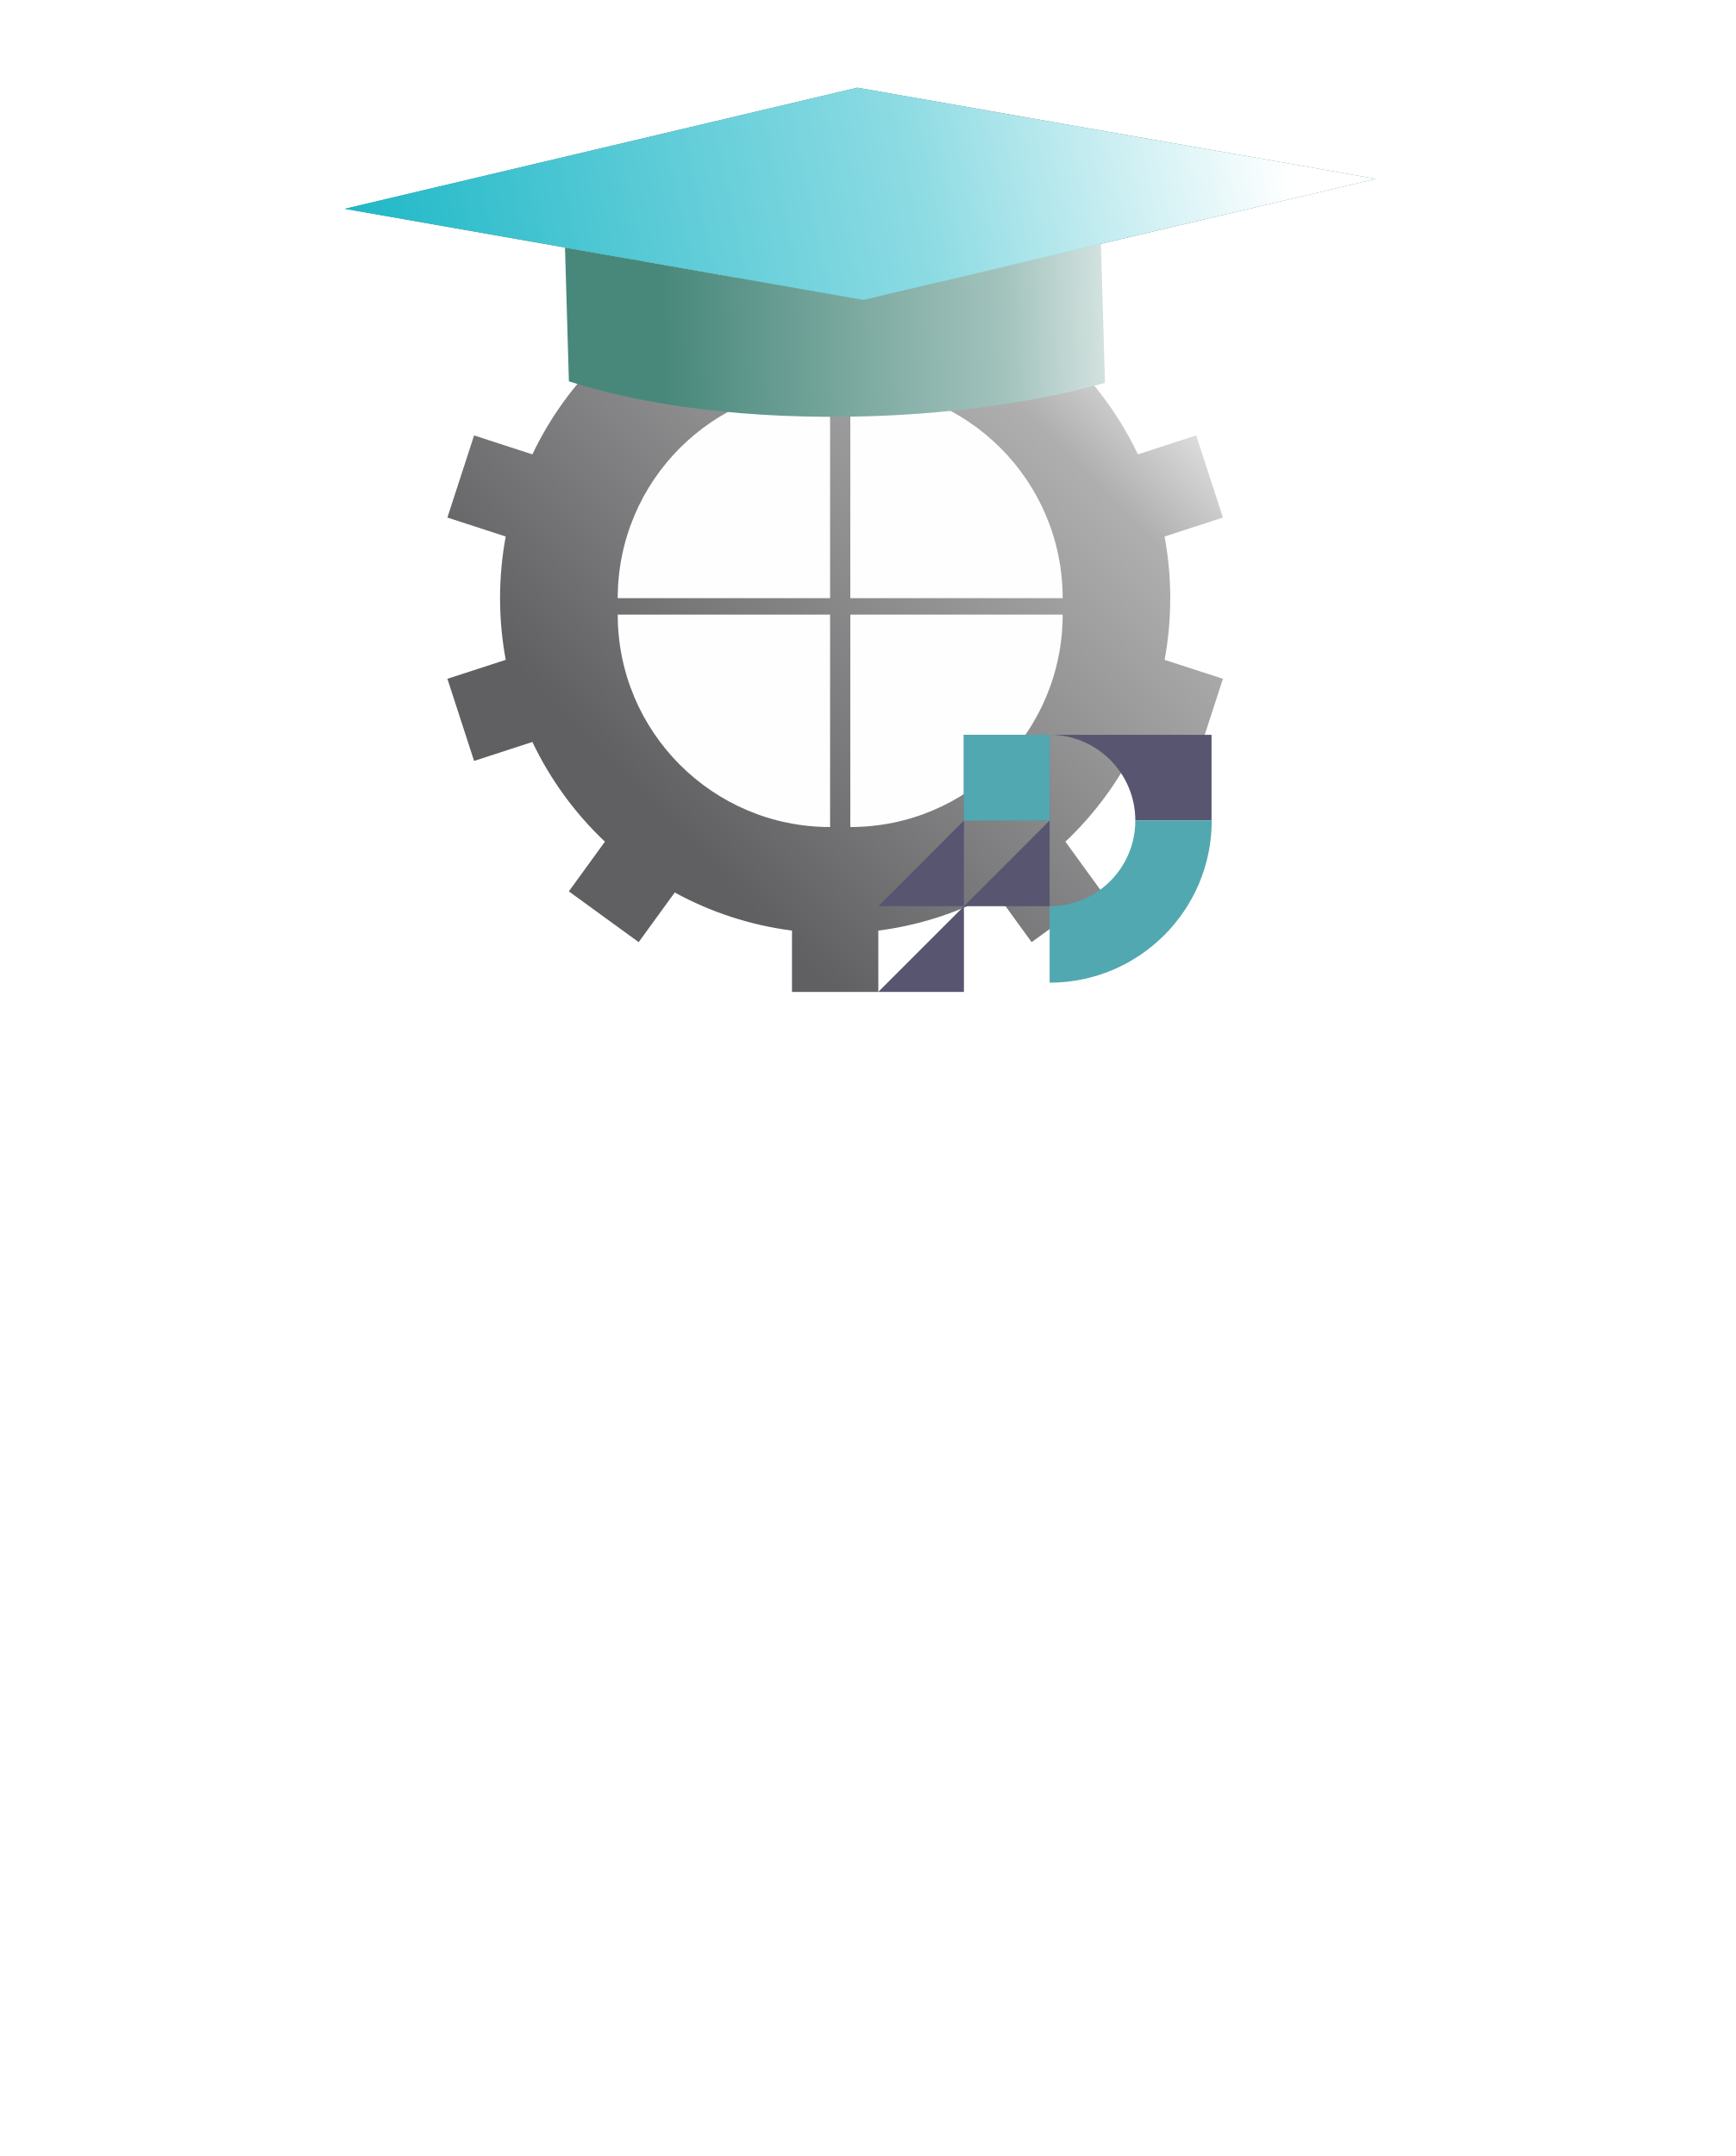
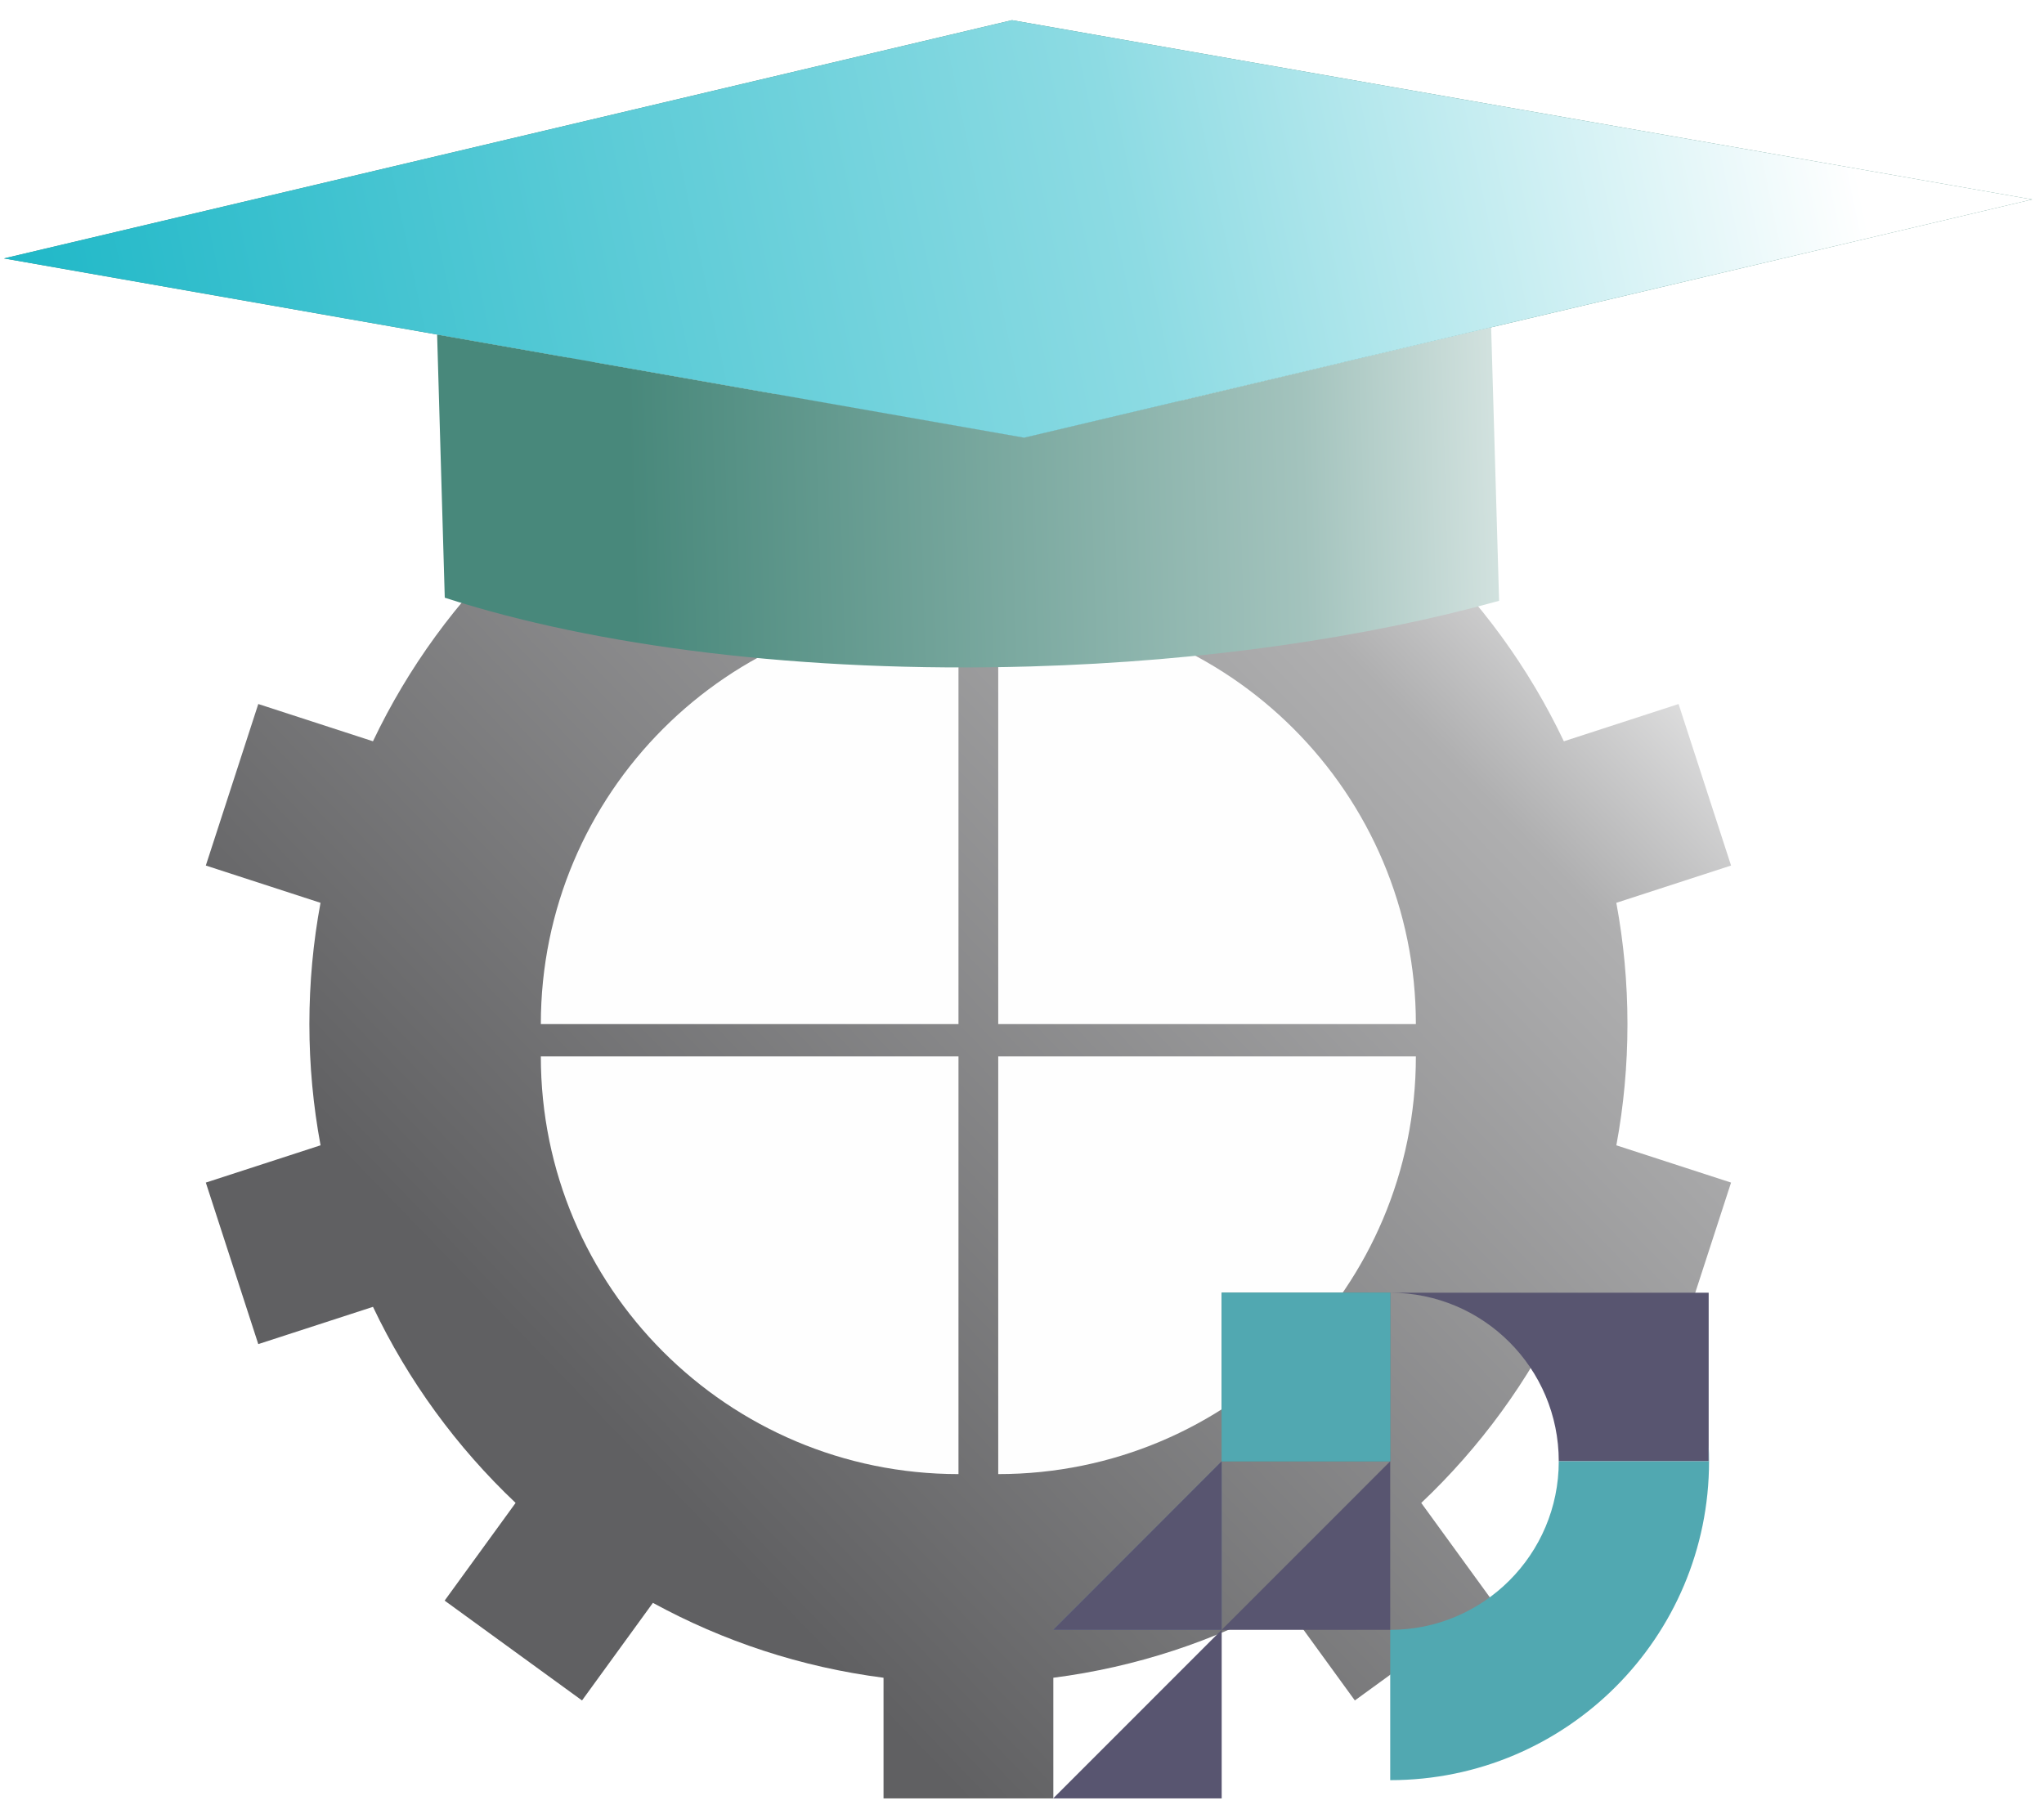
- <svg xmlns="http://www.w3.org/2000/svg" width="157" height="195" viewBox="0 0 157 195" fill="none">
-   <path fill-rule="evenodd" clip-rule="evenodd" d="M79.441 24.036C83.242 24.525 86.821 25.719 90.046 27.482L93.307 22.992L99.625 27.584L96.361 32.077C99.066 34.638 101.301 37.692 102.919 41.096L108.194 39.381L110.608 46.81L105.332 48.525C105.668 50.333 105.845 52.197 105.845 54.102C105.845 56.007 105.669 57.871 105.333 59.679L110.608 61.393L108.194 68.823L102.921 67.108C101.302 70.512 99.068 73.567 96.361 76.127L99.625 80.62L93.307 85.212L90.046 80.722C86.821 82.484 83.242 83.679 79.441 84.168V89.718H71.632V84.168C67.831 83.679 64.251 82.486 61.026 80.723L57.766 85.212L51.448 80.62L54.712 76.126C52.006 73.565 49.772 70.512 48.153 67.108L42.878 68.823L40.465 61.393L45.742 59.678C45.406 57.871 45.228 56.007 45.228 54.102C45.228 52.197 45.404 50.333 45.74 48.525L40.465 46.81L42.878 39.381L48.152 41.095C49.771 37.691 52.005 34.637 54.711 32.076L51.448 27.584L57.766 22.992L61.027 27.482C64.252 25.72 67.831 24.525 71.632 24.036V18.486H79.441V24.036Z" fill="url(#paint0_linear_173_122)" />
-   <path fill-rule="evenodd" clip-rule="evenodd" d="M75.079 55.589V74.801C64.471 74.801 55.871 66.2 55.871 55.589H75.079Z" fill="#FEFEFE" />
-   <path fill-rule="evenodd" clip-rule="evenodd" d="M76.907 55.589V74.801C87.515 74.801 96.114 66.2 96.114 55.589H76.907Z" fill="#FEFEFE" />
-   <path fill-rule="evenodd" clip-rule="evenodd" d="M76.907 54.102V34.89C87.515 34.89 96.114 43.491 96.114 54.102H76.907Z" fill="#FEFEFE" />
-   <path fill-rule="evenodd" clip-rule="evenodd" d="M75.079 54.102V34.89C64.471 34.89 55.871 43.491 55.871 54.102H75.079Z" fill="#FEFEFE" />
-   <path fill-rule="evenodd" clip-rule="evenodd" d="M77.54 7.928L100.998 12.051L124.456 16.174L101.277 21.653L78.098 27.132L54.64 23.009L31.182 18.886L54.361 13.407L77.54 7.928Z" fill="#48887B" />
-   <path fill-rule="evenodd" clip-rule="evenodd" d="M99.575 22.055L78.098 27.132L54.64 23.009L51.102 22.387L51.454 34.491C58.363 36.726 67.904 37.958 78.404 37.653C86.441 37.419 93.865 36.319 99.941 34.635L99.575 22.055Z" fill="url(#paint1_linear_173_122)" />
-   <path fill-rule="evenodd" clip-rule="evenodd" d="M78.098 27.132L99.575 22.055L101.277 21.653L124.456 16.174L100.998 12.051L77.54 7.928L54.361 13.407L31.182 18.886L51.102 22.387L54.64 23.009L78.098 27.132Z" fill="url(#paint2_linear_173_122)" />
-   <path d="M94.934 66.459H87.183V74.212H94.934V66.459Z" fill="#52658C" />
-   <path fill-rule="evenodd" clip-rule="evenodd" d="M87.183 74.212L79.432 81.965H87.183V74.212Z" fill="#6B809B" />
-   <path fill-rule="evenodd" clip-rule="evenodd" d="M87.183 81.965V74.212L79.432 81.965H87.183Z" fill="#585570" />
-   <path fill-rule="evenodd" clip-rule="evenodd" d="M87.183 81.965L79.432 89.718H87.183V81.965Z" fill="#585570" />
-   <path fill-rule="evenodd" clip-rule="evenodd" d="M94.934 66.459C99.215 66.459 102.685 69.93 102.685 74.212H109.579V73.494V66.459H94.934Z" fill="#585570" />
-   <path fill-rule="evenodd" clip-rule="evenodd" d="M94.934 74.212V66.459H87.183V74.212H94.934Z" fill="#57A695" />
-   <path fill-rule="evenodd" clip-rule="evenodd" d="M87.183 74.212H94.934V66.459H87.183V74.212Z" fill="#51A8B1" />
-   <path fill-rule="evenodd" clip-rule="evenodd" d="M102.685 74.212C102.685 78.494 99.215 81.965 94.934 81.965V88.878C103.032 88.878 109.596 82.312 109.596 74.212C109.596 73.971 109.59 73.732 109.579 73.494V74.212H102.685Z" fill="#51A8B1" />
-   <path fill-rule="evenodd" clip-rule="evenodd" d="M94.934 81.965V74.212L87.183 81.965H94.934Z" fill="#585570" />
+ <svg xmlns="http://www.w3.org/2000/svg" width="94" height="83" viewBox="0 0 94 83" fill="none">
+   <path fill-rule="evenodd" clip-rule="evenodd" d="M48.441 17.036C52.242 17.525 55.821 18.719 59.046 20.482L62.307 15.992L68.625 20.584L65.361 25.077C68.066 27.638 70.301 30.692 71.919 34.096L77.194 32.381L79.608 39.81L74.332 41.525C74.668 43.333 74.844 45.197 74.844 47.102C74.844 49.007 74.669 50.871 74.333 52.679L79.608 54.393L77.194 61.822L71.921 60.108C70.302 63.512 68.068 66.567 65.361 69.127L68.625 73.62L62.307 78.212L59.046 73.722C55.821 75.484 52.242 76.679 48.441 77.168V82.718H40.632V77.168C36.831 76.679 33.251 75.486 30.026 73.723L26.766 78.212L20.448 73.62L23.712 69.126C21.006 66.565 18.772 63.512 17.153 60.108L11.878 61.822L9.465 54.393L14.742 52.678C14.406 50.871 14.228 49.007 14.228 47.102C14.228 45.197 14.404 43.333 14.74 41.525L9.465 39.81L11.878 32.381L17.152 34.095C18.771 30.692 21.005 27.637 23.711 25.076L20.448 20.584L26.766 15.992L30.027 20.482C33.252 18.72 36.831 17.525 40.632 17.036V11.486H48.441V17.036Z" fill="url(#paint0_linear_173_123)" />
+   <path fill-rule="evenodd" clip-rule="evenodd" d="M44.079 48.589V67.801C33.471 67.801 24.872 59.2 24.872 48.589H44.079Z" fill="#FEFEFE" />
+   <path fill-rule="evenodd" clip-rule="evenodd" d="M45.907 48.589V67.801C56.515 67.801 65.114 59.2 65.114 48.589H45.907Z" fill="#FEFEFE" />
+   <path fill-rule="evenodd" clip-rule="evenodd" d="M45.907 47.102V27.89C56.515 27.89 65.114 36.491 65.114 47.102H45.907Z" fill="#FEFEFE" />
+   <path fill-rule="evenodd" clip-rule="evenodd" d="M44.079 47.102V27.89C33.471 27.89 24.872 36.491 24.872 47.102H44.079Z" fill="#FEFEFE" />
+   <path fill-rule="evenodd" clip-rule="evenodd" d="M46.54 0.928L69.998 5.051L93.456 9.174L70.277 14.653L47.098 20.132L23.64 16.009L0.182 11.886L23.361 6.407L46.54 0.928Z" fill="#48887B" />
+   <path fill-rule="evenodd" clip-rule="evenodd" d="M68.575 15.055L47.098 20.132L23.64 16.009L20.102 15.387L20.454 27.491C27.363 29.726 36.904 30.958 47.404 30.653C55.441 30.419 62.865 29.319 68.941 27.635L68.575 15.055Z" fill="url(#paint1_linear_173_123)" />
+   <path fill-rule="evenodd" clip-rule="evenodd" d="M47.098 20.132L68.575 15.055L70.277 14.653L93.456 9.174L69.998 5.051L46.54 0.928L23.361 6.407L0.182 11.886L20.102 15.387L23.64 16.009L47.098 20.132Z" fill="url(#paint2_linear_173_123)" />
+   <path d="M63.934 59.459H56.183V67.212H63.934V59.459Z" fill="#52658C" />
+   <path fill-rule="evenodd" clip-rule="evenodd" d="M56.183 67.212L48.432 74.965H56.183V67.212Z" fill="#6B809B" />
+   <path fill-rule="evenodd" clip-rule="evenodd" d="M56.183 74.965V67.212L48.432 74.965H56.183Z" fill="#585570" />
+   <path fill-rule="evenodd" clip-rule="evenodd" d="M56.183 74.965L48.432 82.718H56.183V74.965Z" fill="#585570" />
+   <path fill-rule="evenodd" clip-rule="evenodd" d="M63.934 59.459C68.215 59.459 71.685 62.931 71.685 67.212H78.579V66.494V59.459H63.934Z" fill="#585570" />
+   <path fill-rule="evenodd" clip-rule="evenodd" d="M63.934 67.212V59.459H56.183V67.212H63.934Z" fill="#57A695" />
+   <path fill-rule="evenodd" clip-rule="evenodd" d="M56.183 67.212H63.934V59.459H56.183V67.212Z" fill="#51A8B1" />
+   <path fill-rule="evenodd" clip-rule="evenodd" d="M71.685 67.212C71.685 71.494 68.215 74.965 63.934 74.965V81.878C72.032 81.878 78.596 75.312 78.596 67.212C78.596 66.971 78.59 66.732 78.579 66.494V67.212H71.685Z" fill="#51A8B1" />
+   <path fill-rule="evenodd" clip-rule="evenodd" d="M63.934 74.965V67.212L56.183 74.965H63.934Z" fill="#585570" />
  <defs>
-     <linearGradient id="paint0_linear_173_122" x1="62.458" y1="76.52" x2="109.798" y2="30.731" gradientUnits="userSpaceOnUse">
+     <linearGradient id="paint0_linear_173_123" x1="31.458" y1="69.52" x2="78.798" y2="23.731" gradientUnits="userSpaceOnUse">
      <stop stop-color="#606062" />
      <stop offset="0.749" stop-color="#AFAFB0" />
      <stop offset="1" stop-color="#FEFEFE" />
    </linearGradient>
-     <linearGradient id="paint1_linear_173_122" x1="59.969" y1="30.758" x2="108.411" y2="29.35" gradientUnits="userSpaceOnUse">
+     <linearGradient id="paint1_linear_173_123" x1="28.969" y1="23.758" x2="77.411" y2="22.35" gradientUnits="userSpaceOnUse">
      <stop stop-color="#48887B" />
      <stop offset="0.639" stop-color="#A3C3BD" />
      <stop offset="1" stop-color="white" />
    </linearGradient>
-     <linearGradient id="paint2_linear_173_122" x1="31.254" y1="25.972" x2="115.064" y2="8.449" gradientUnits="userSpaceOnUse">
+     <linearGradient id="paint2_linear_173_123" x1="0.254" y1="18.972" x2="84.064" y2="1.449" gradientUnits="userSpaceOnUse">
      <stop stop-color="#1CB7C7" />
      <stop offset="0.612" stop-color="#8DDBE3" />
      <stop offset="1" stop-color="white" />
    </linearGradient>
  </defs>
</svg>
